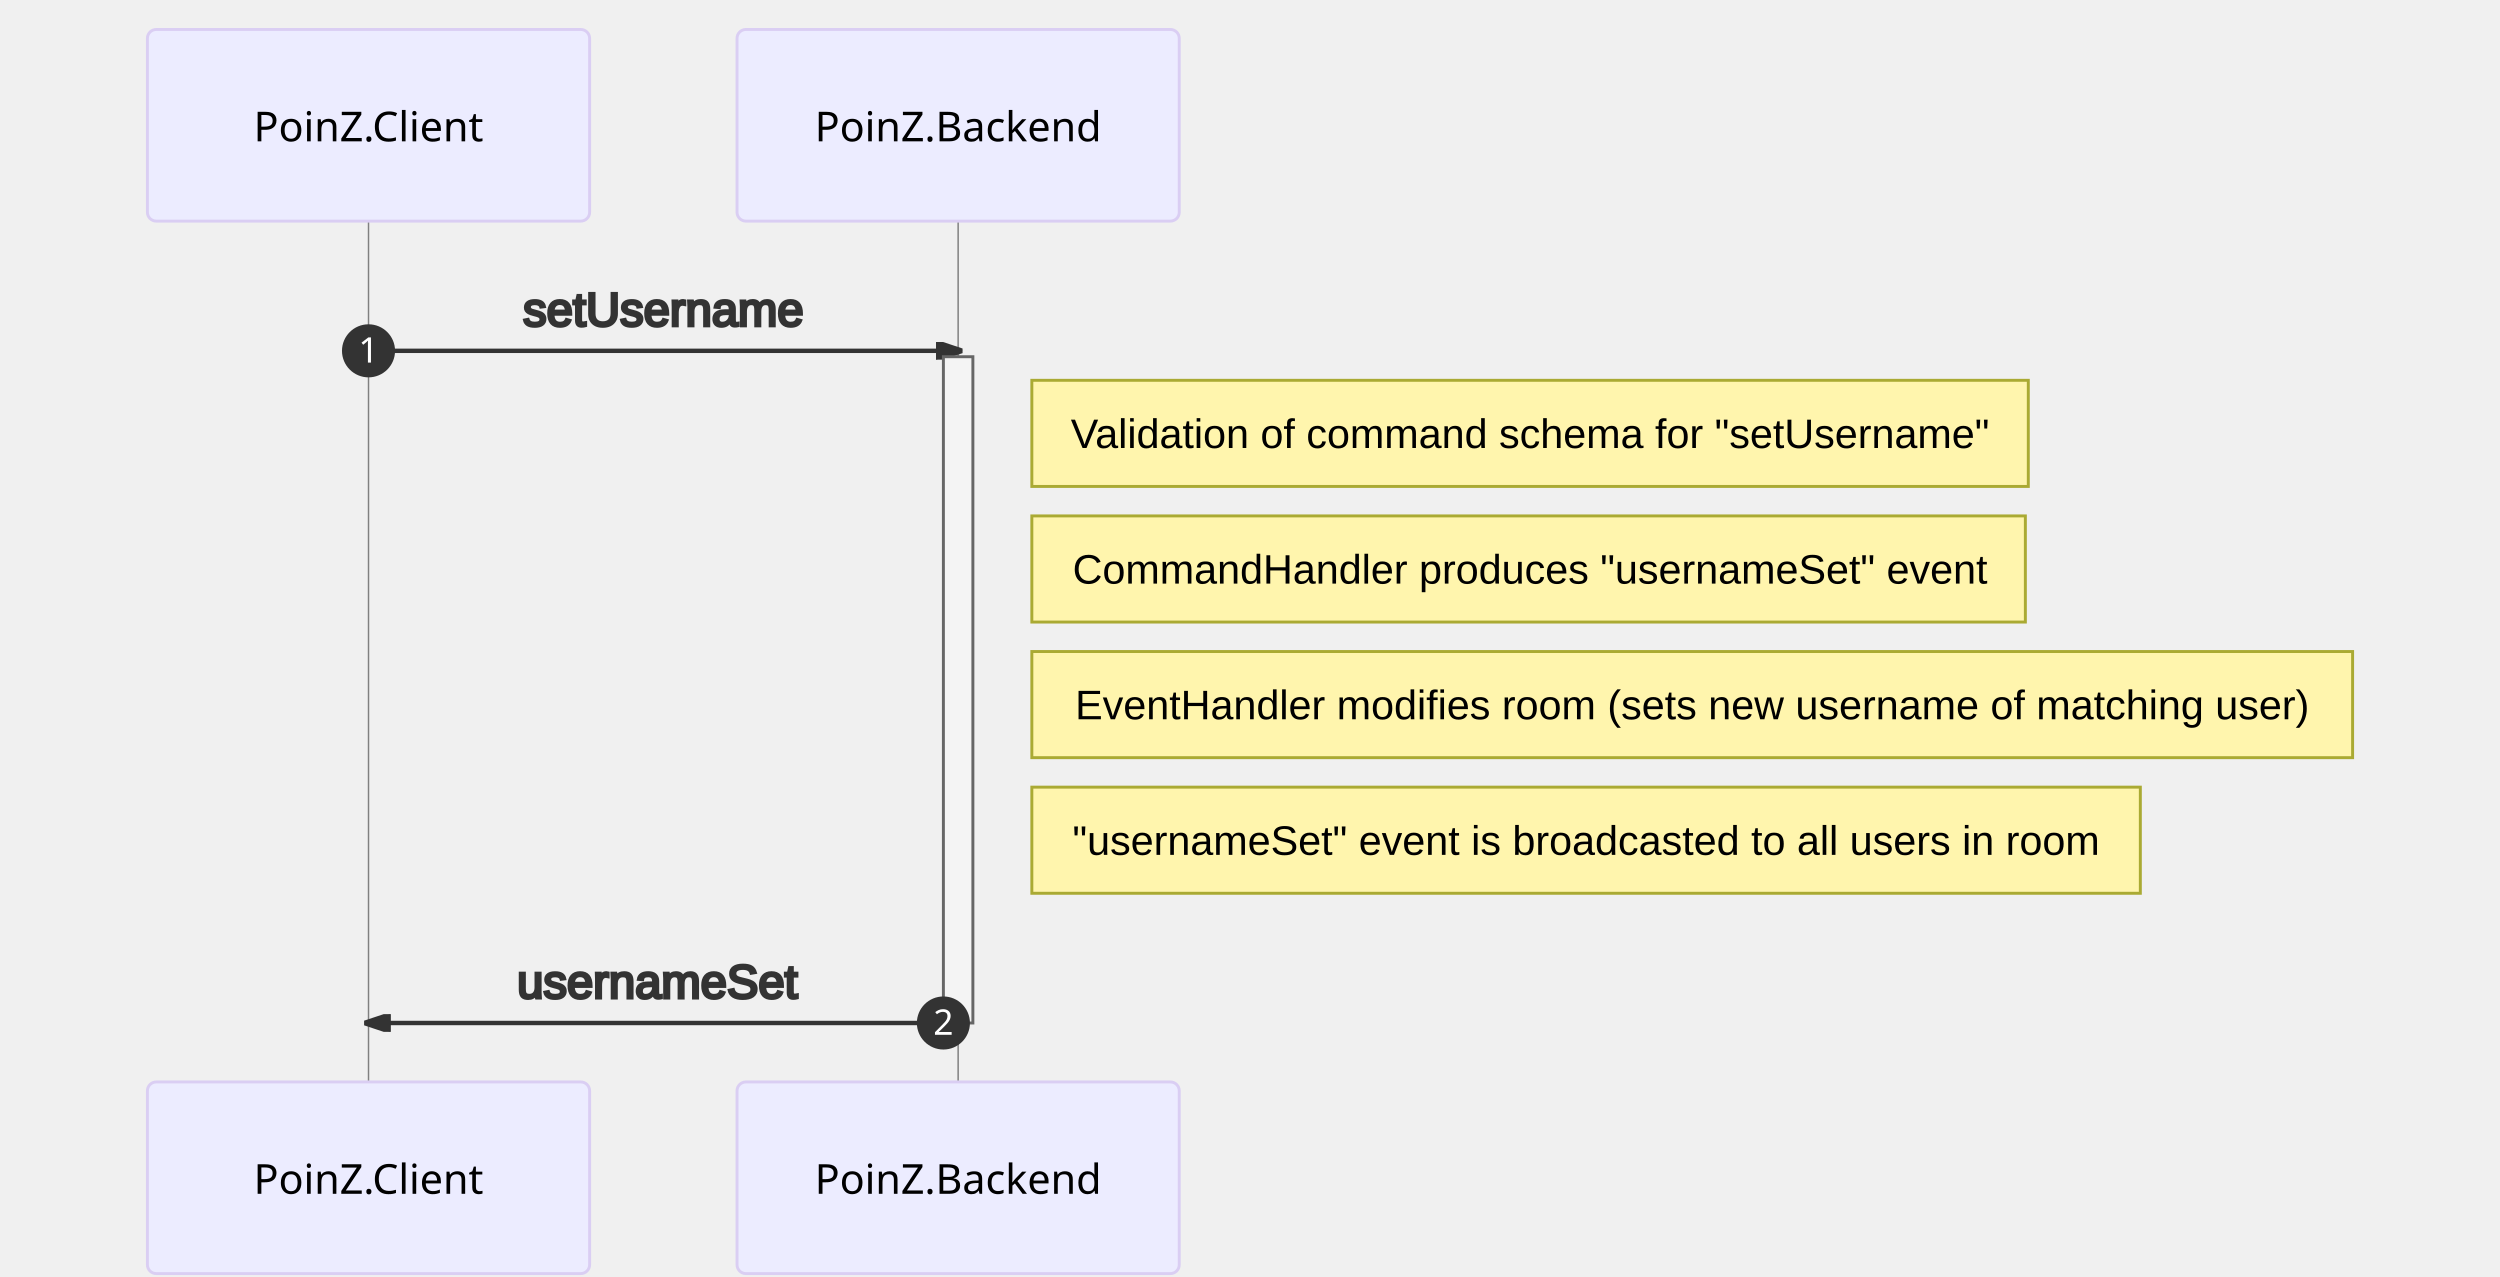
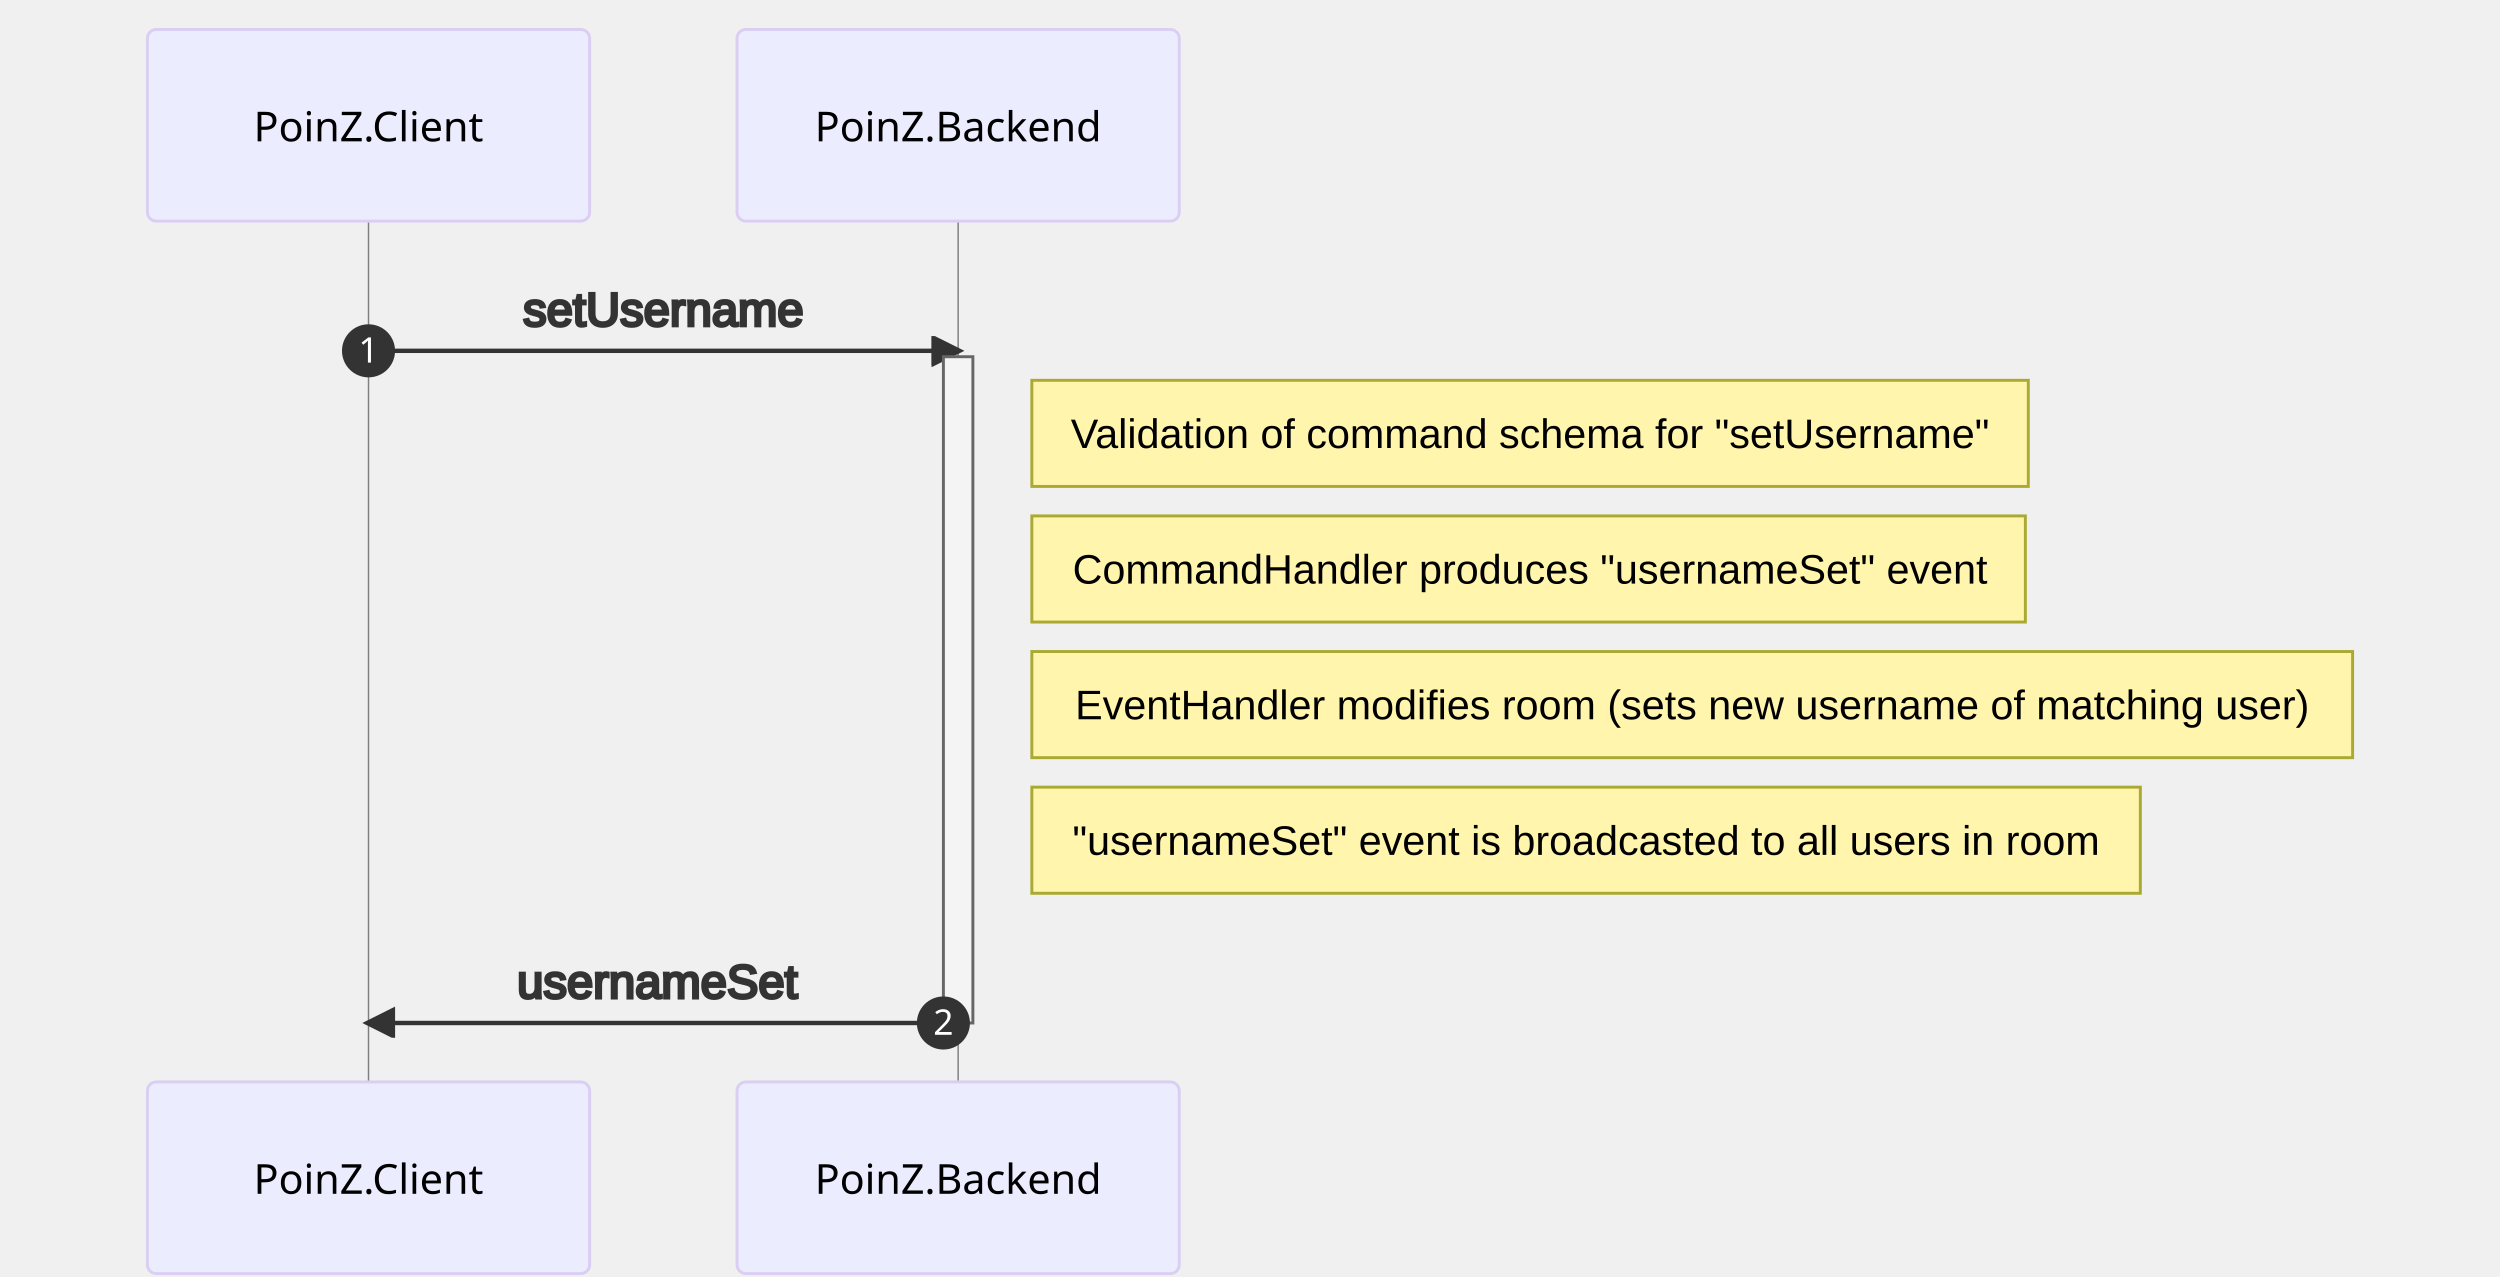
<svg xmlns="http://www.w3.org/2000/svg" id="mermaid-svg" width="100%" height="433" style="max-width: 848px;" viewBox="-50 -10 848 433">
-   <style>#mermaid-svg{font-family:"trebuchet ms",verdana,arial,sans-serif;font-size:16px;fill:#333;}#mermaid-svg .error-icon{fill:#552222;}#mermaid-svg .error-text{fill:#552222;stroke:#552222;}#mermaid-svg .edge-thickness-normal{stroke-width:2px;}#mermaid-svg .edge-thickness-thick{stroke-width:3.5px;}#mermaid-svg .edge-pattern-solid{stroke-dasharray:0;}#mermaid-svg .edge-pattern-dashed{stroke-dasharray:3;}#mermaid-svg .edge-pattern-dotted{stroke-dasharray:2;}#mermaid-svg .marker{fill:#333333;}#mermaid-svg .marker.cross{stroke:#333333;}#mermaid-svg svg{font-family:"trebuchet ms",verdana,arial,sans-serif;font-size:16px;}#mermaid-svg .actor{stroke:hsl(259.626,59.777%,87.902%);fill:#ECECFF;}#mermaid-svg text.actor &gt; tspan{fill:black;stroke:none;}#mermaid-svg .actor-line{stroke:grey;}#mermaid-svg .messageLine0{stroke-width:1.5;stroke-dasharray:none;stroke:#333;}#mermaid-svg .messageLine1{stroke-width:1.5;stroke-dasharray:2,2;stroke:#333;}#mermaid-svg #arrowhead path{fill:#333;stroke:#333;}#mermaid-svg .sequenceNumber{fill:white;}#mermaid-svg #sequencenumber{fill:#333;}#mermaid-svg #crosshead path{fill:#333;stroke:#333;}#mermaid-svg .messageText{fill:#333;stroke:#333;}#mermaid-svg .labelBox{stroke:hsl(259.626,59.777%,87.902%);fill:#ECECFF;}#mermaid-svg .labelText,#mermaid-svg .labelText &gt; tspan{fill:black;stroke:none;}#mermaid-svg .loopText,#mermaid-svg .loopText &gt; tspan{fill:black;stroke:none;}#mermaid-svg .loopLine{stroke-width:2px;stroke-dasharray:2,2;stroke:hsl(259.626,59.777%,87.902%);fill:hsl(259.626,59.777%,87.902%);}#mermaid-svg .note{stroke:#aaaa33;fill:#fff5ad;}#mermaid-svg .noteText,#mermaid-svg .noteText &gt; tspan{fill:black;stroke:none;}#mermaid-svg .activation0{fill:#f4f4f4;stroke:#666;}#mermaid-svg .activation1{fill:#f4f4f4;stroke:#666;}#mermaid-svg .activation2{fill:#f4f4f4;stroke:#666;}#mermaid-svg:root{--mermaid-font-family:"trebuchet ms",verdana,arial,sans-serif;}#mermaid-svg sequence{fill:apa;}</style>
+   <style>#mermaid-svg{font-family:"trebuchet ms",verdana,arial,sans-serif;font-size:16px;fill:#333;}#mermaid-svg .error-icon{fill:#552222;}#mermaid-svg .error-text{fill:#552222;stroke:#552222;}#mermaid-svg .edge-thickness-normal{stroke-width:2px;}#mermaid-svg .edge-thickness-thick{stroke-width:3.5px;}#mermaid-svg .edge-pattern-solid{stroke-dasharray:0;}#mermaid-svg .edge-pattern-dashed{stroke-dasharray:3;}#mermaid-svg .edge-pattern-dotted{stroke-dasharray:2;}#mermaid-svg .marker{fill:#333333;stroke:#333333;}#mermaid-svg .marker.cross{stroke:#333333;}#mermaid-svg svg{font-family:"trebuchet ms",verdana,arial,sans-serif;font-size:16px;}#mermaid-svg .actor{stroke:hsl(259.626,59.777%,87.902%);fill:#ECECFF;}#mermaid-svg text.actor &gt; tspan{fill:black;stroke:none;}#mermaid-svg .actor-line{stroke:grey;}#mermaid-svg .messageLine0{stroke-width:1.5;stroke-dasharray:none;stroke:#333;}#mermaid-svg .messageLine1{stroke-width:1.5;stroke-dasharray:2,2;stroke:#333;}#mermaid-svg #arrowhead path{fill:#333;stroke:#333;}#mermaid-svg .sequenceNumber{fill:white;}#mermaid-svg #sequencenumber{fill:#333;}#mermaid-svg #crosshead path{fill:#333;stroke:#333;}#mermaid-svg .messageText{fill:#333;stroke:#333;}#mermaid-svg .labelBox{stroke:hsl(259.626,59.777%,87.902%);fill:#ECECFF;}#mermaid-svg .labelText,#mermaid-svg .labelText &gt; tspan{fill:black;stroke:none;}#mermaid-svg .loopText,#mermaid-svg .loopText &gt; tspan{fill:black;stroke:none;}#mermaid-svg .loopLine{stroke-width:2px;stroke-dasharray:2,2;stroke:hsl(259.626,59.777%,87.902%);fill:hsl(259.626,59.777%,87.902%);}#mermaid-svg .note{stroke:#aaaa33;fill:#fff5ad;}#mermaid-svg .noteText,#mermaid-svg .noteText &gt; tspan{fill:black;stroke:none;}#mermaid-svg .activation0{fill:#f4f4f4;stroke:#666;}#mermaid-svg .activation1{fill:#f4f4f4;stroke:#666;}#mermaid-svg .activation2{fill:#f4f4f4;stroke:#666;}#mermaid-svg:root{--mermaid-font-family:"trebuchet ms",verdana,arial,sans-serif;}#mermaid-svg sequence{fill:apa;}</style>
  <g />
  <g>
    <line id="actor0" x1="75" y1="5" x2="75" y2="422" class="actor-line" stroke-width="0.5px" stroke="#999" />
    <rect x="0" y="0" fill="#eaeaea" stroke="#666" width="150" height="65" rx="3" ry="3" class="actor" />
    <text x="75" y="32.5" dominant-baseline="central" alignment-baseline="central" class="actor" style="text-anchor: middle; font-size: 14px; font-weight: 400; font-family: Open-Sans, sans-serif;">
      <tspan x="75" dy="0">PoinZ.Client</tspan>
    </text>
  </g>
  <g>
    <line id="actor1" x1="275" y1="5" x2="275" y2="422" class="actor-line" stroke-width="0.5px" stroke="#999" />
    <rect x="200" y="0" fill="#eaeaea" stroke="#666" width="150" height="65" rx="3" ry="3" class="actor" />
    <text x="275" y="32.5" dominant-baseline="central" alignment-baseline="central" class="actor" style="text-anchor: middle; font-size: 14px; font-weight: 400; font-family: Open-Sans, sans-serif;">
      <tspan x="275" dy="0">PoinZ.Backend</tspan>
    </text>
  </g>
  <defs>
-     <marker id="arrowhead" refX="5" refY="2" markerWidth="6" markerHeight="4" orient="auto">
-       <path d="M 0,0 V 4 L6,2 Z" />
+     <marker id="arrowhead" refX="9" refY="5" markerUnits="userSpaceOnUse" markerWidth="12" markerHeight="12" orient="auto">
+       <path d="M 0 0 L 10 5 L 0 10 z" />
    </marker>
  </defs>
  <defs>
    <marker id="crosshead" markerWidth="15" markerHeight="8" orient="auto" refX="16" refY="4">
      <path fill="black" stroke="#000000" stroke-width="1px" d="M 9,2 V 6 L16,4 Z" style="stroke-dasharray: 0, 0;" />
      <path fill="none" stroke="#000000" stroke-width="1px" d="M 0,1 L 6,7 M 6,1 L 0,7" style="stroke-dasharray: 0, 0;" />
+     </marker>
+   </defs>
+   <defs>
+     <marker id="filled-head" refX="18" refY="7" markerWidth="20" markerHeight="28" orient="auto">
+       <path d="M 18,7 L9,13 L14,7 L9,1 Z" />
    </marker>
  </defs>
  <defs>
    <marker id="sequencenumber" refX="15" refY="15" markerWidth="60" markerHeight="40" orient="auto">
      <circle cx="15" cy="15" r="6" />
    </marker>
  </defs>
  <text x="175" y="80" text-anchor="middle" dominant-baseline="middle" alignment-baseline="middle" class="messageText" dy="1em" style="font-family: &quot;trebuchet ms&quot;, verdana, arial, sans-serif; font-size: 16px; font-weight: 400;">setUsername</text>
  <line x1="75" y1="109" x2="275" y2="109" class="messageLine0" stroke-width="2" stroke="none" marker-end="url(#arrowhead)" marker-start="url(#sequencenumber)" style="fill: none;" />
  <text x="75" y="113" font-family="sans-serif" font-size="12px" text-anchor="middle" textLength="16px" class="sequenceNumber">1</text>
  <g>
    <rect x="270" y="111" fill="#EDF2AE" stroke="#666" width="10" height="226" rx="0" ry="0" class="activation0" />
  </g>
  <g>
    <rect x="300" y="119" fill="#EDF2AE" stroke="#666" width="338" height="36" rx="0" ry="0" class="note" />
    <text x="469" y="124" text-anchor="middle" dominant-baseline="middle" alignment-baseline="middle" class="noteText" dy="1em" style="font-family: &quot;trebuchet ms&quot;, verdana, arial, sans-serif; font-size: 14px; font-weight: 400;">
      <tspan x="469">Validation of command schema for "setUsername"</tspan>
    </text>
  </g>
  <g>
    <rect x="300" y="165" fill="#EDF2AE" stroke="#666" width="337" height="36" rx="0" ry="0" class="note" />
    <text x="469" y="170" text-anchor="middle" dominant-baseline="middle" alignment-baseline="middle" class="noteText" dy="1em" style="font-family: &quot;trebuchet ms&quot;, verdana, arial, sans-serif; font-size: 14px; font-weight: 400;">
      <tspan x="469">CommandHandler produces "usernameSet" event</tspan>
    </text>
  </g>
  <g>
    <rect x="300" y="211" fill="#EDF2AE" stroke="#666" width="448" height="36" rx="0" ry="0" class="note" />
    <text x="524" y="216" text-anchor="middle" dominant-baseline="middle" alignment-baseline="middle" class="noteText" dy="1em" style="font-family: &quot;trebuchet ms&quot;, verdana, arial, sans-serif; font-size: 14px; font-weight: 400;">
      <tspan x="524">EventHandler modifies room (sets new username of matching user)</tspan>
    </text>
  </g>
  <g>
    <rect x="300" y="257" fill="#EDF2AE" stroke="#666" width="376" height="36" rx="0" ry="0" class="note" />
    <text x="488" y="262" text-anchor="middle" dominant-baseline="middle" alignment-baseline="middle" class="noteText" dy="1em" style="font-family: &quot;trebuchet ms&quot;, verdana, arial, sans-serif; font-size: 14px; font-weight: 400;">
      <tspan x="488">"usernameSet" event is broadcasted to all users in room</tspan>
    </text>
  </g>
  <text x="173" y="308" text-anchor="middle" dominant-baseline="middle" alignment-baseline="middle" class="messageText" dy="1em" style="font-family: &quot;trebuchet ms&quot;, verdana, arial, sans-serif; font-size: 16px; font-weight: 400;">usernameSet</text>
  <line x1="270" y1="337" x2="75" y2="337" class="messageLine0" stroke-width="2" stroke="none" marker-end="url(#arrowhead)" marker-start="url(#sequencenumber)" style="fill: none;" />
  <text x="270" y="341" font-family="sans-serif" font-size="12px" text-anchor="middle" textLength="16px" class="sequenceNumber">2</text>
  <g>
    <rect x="0" y="357" fill="#eaeaea" stroke="#666" width="150" height="65" rx="3" ry="3" class="actor" />
    <text x="75" y="389.5" dominant-baseline="central" alignment-baseline="central" class="actor" style="text-anchor: middle; font-size: 14px; font-weight: 400; font-family: Open-Sans, sans-serif;">
      <tspan x="75" dy="0">PoinZ.Client</tspan>
    </text>
  </g>
  <g>
    <rect x="200" y="357" fill="#eaeaea" stroke="#666" width="150" height="65" rx="3" ry="3" class="actor" />
    <text x="275" y="389.5" dominant-baseline="central" alignment-baseline="central" class="actor" style="text-anchor: middle; font-size: 14px; font-weight: 400; font-family: Open-Sans, sans-serif;">
      <tspan x="275" dy="0">PoinZ.Backend</tspan>
    </text>
  </g>
</svg>
